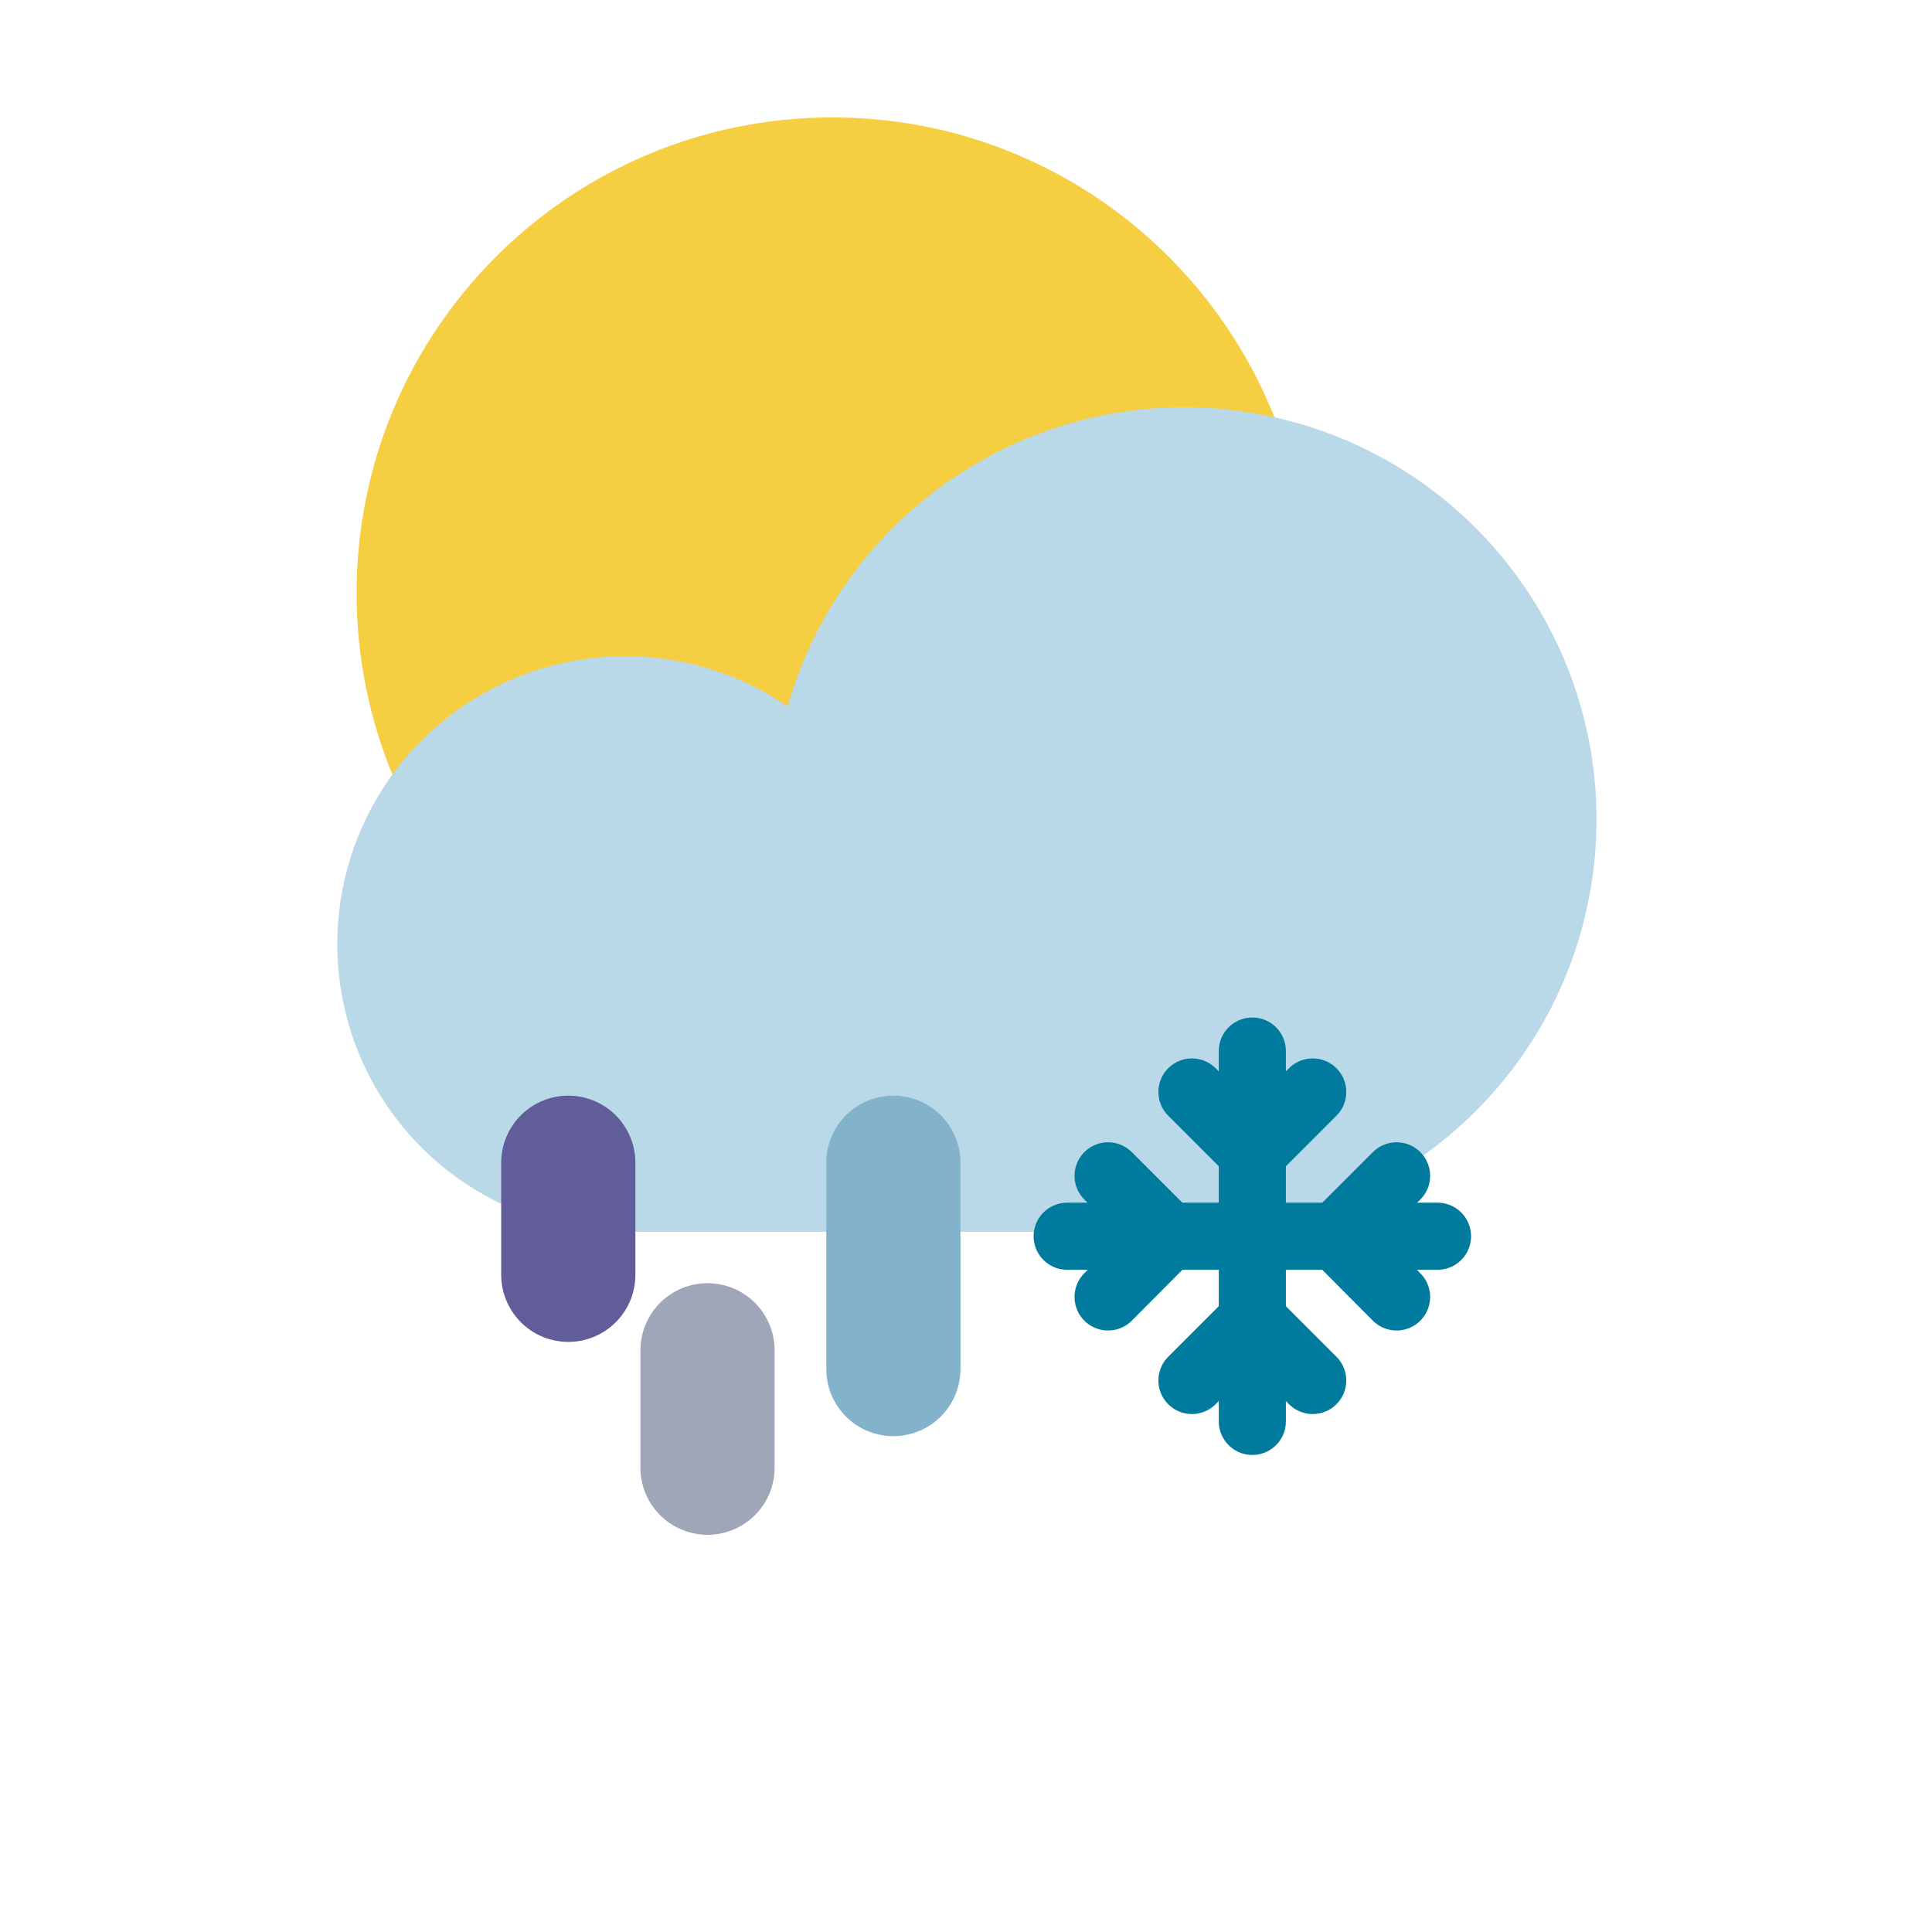
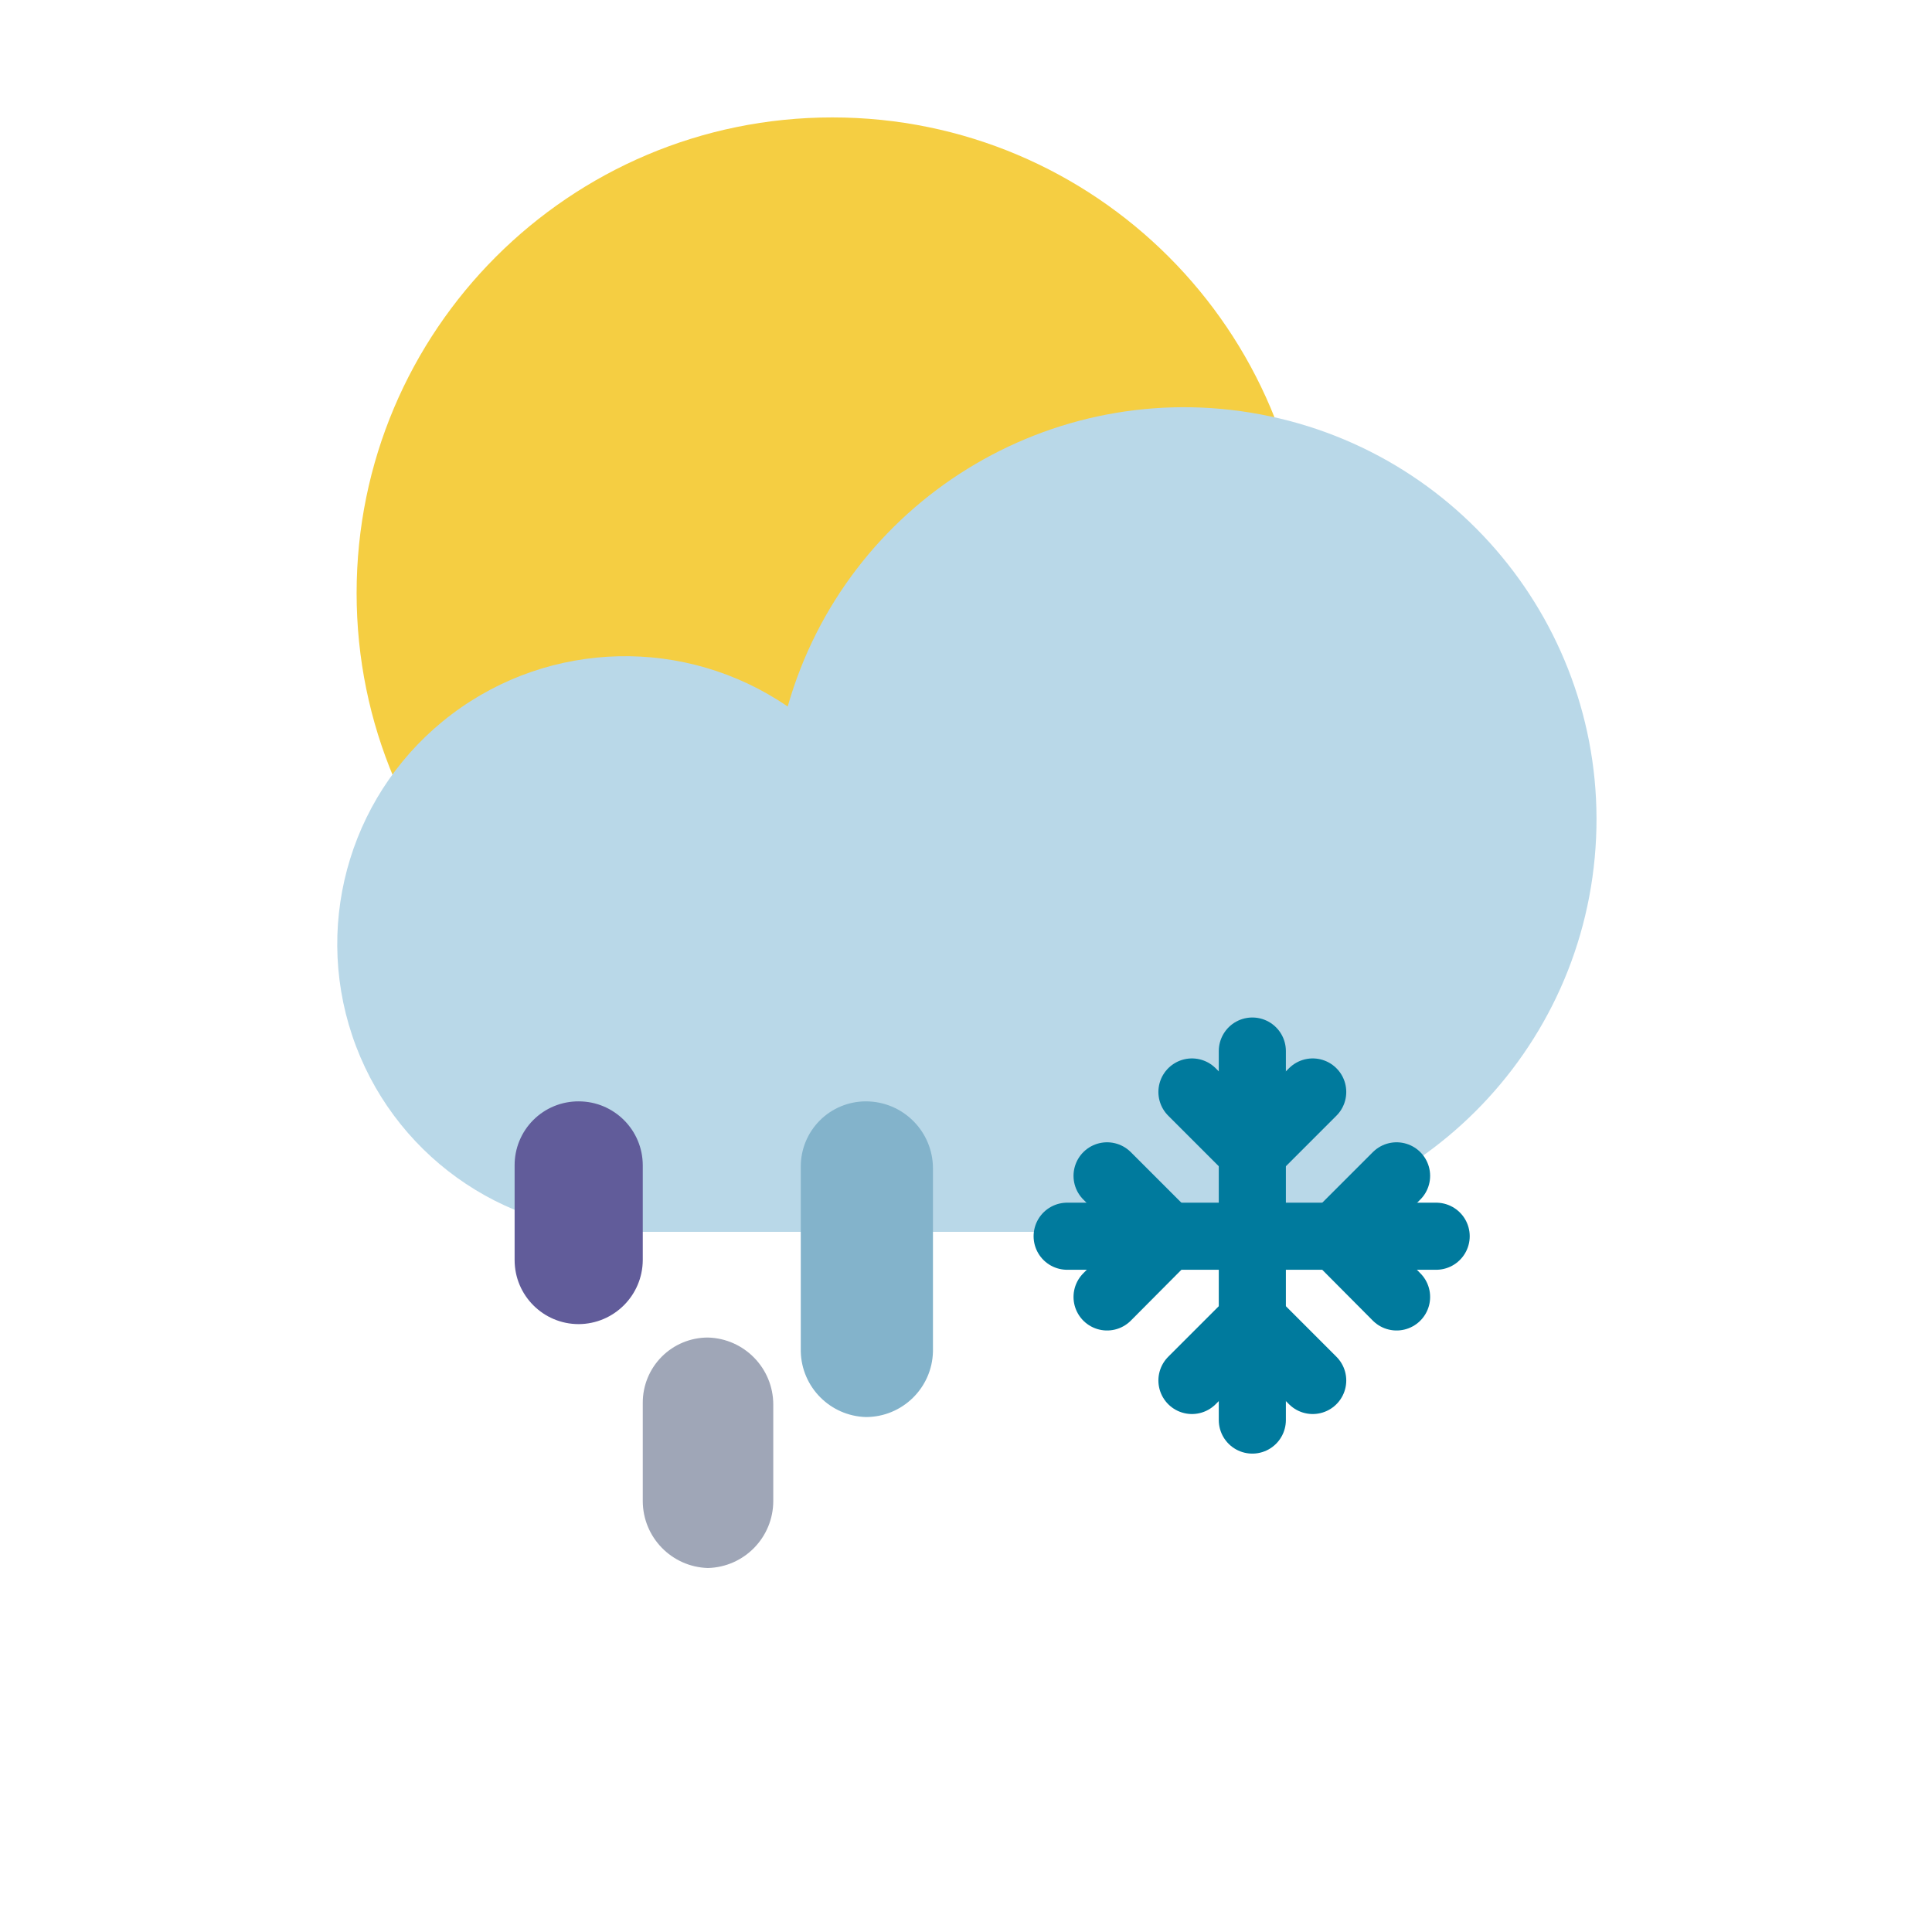
<svg xmlns="http://www.w3.org/2000/svg" viewBox="0 0 57.59 57.59">
  <circle cx="24.81" cy="17.68" fill="#f5ce42" r="14.18" />
  <path d="m35.3 36.72a12.29 12.29 0 1 0 -11.82-15.66 8.58 8.58 0 1 0 -4.85 15.66z" fill="#b9d8e8" />
-   <g fill="none" stroke-linecap="round" stroke-linejoin="round">
-     <path d="m37.33 31.33v11.04" stroke="#007a9d" stroke-width="2" />
-     <path d="m39.13 32.55-1.8 1.8-1.8-1.8" stroke="#007a9d" stroke-width="2" />
-     <path d="m35.53 41.15 1.8-1.8 1.8 1.8" stroke="#007a9d" stroke-width="2" />
-     <path d="m31.81 36.85h11.04" stroke="#007a9d" stroke-width="2" />
-     <path d="m33.03 35.05 1.8 1.8-1.8 1.81" stroke="#007a9d" stroke-width="2" />
-     <path d="m41.63 38.66-1.8-1.81 1.8-1.8" stroke="#007a9d" stroke-width="2" />
-     <path d="m26.63 40.81v-6.15" stroke="#83b3cb" stroke-width="4" />
-     <path d="m21.09 43.75v-3.5" stroke="#9fa6b7" stroke-width="4" />
-     <path d="m16.94 38v-3.34" stroke="#615c9a" stroke-width="4" />
+   <g fill="none" stroke="#007a9d" stroke-linecap="round" stroke-linejoin="round" stroke-width="2">
+     <path d="m37.33 31.33v11" />
+     <path d="m39.13 32.55-1.8 1.8-1.8-1.8" />
+     <path d="m35.53 41.15 1.8-1.8 1.8 1.8" />
+     <path d="m31.81 36.85h11" />
+     <path d="m33 35.05 1.8 1.8-1.8 1.81" />
+     <path d="m41.63 38.66-1.8-1.81 1.8-1.8" />
  </g>
+   <path d="m17.25 32.83a1.91 1.91 0 0 1 1.91 1.91v2.82a1.92 1.92 0 0 1 -1.91 1.91 1.91 1.91 0 0 1 -1.91-1.91v-2.82a1.9 1.9 0 0 1 1.91-1.91z" fill="#615c9a" />
+   <path d="m21.1 39.87a2 2 0 0 1 1.95 2v2.87a2 2 0 0 1 -1.95 2 2 2 0 0 1 -1.94-2v-2.92a1.94 1.94 0 0 1 1.94-1.95z" fill="#9fa6b7" />
+   <path d="m25.81 32.83a2 2 0 0 1 2 2v5.46a2 2 0 0 1 -2 1.95 2 2 0 0 1 -1.94-1.95v-5.51a1.94 1.94 0 0 1 1.94-1.95z" fill="#83b3cb" />
</svg>
